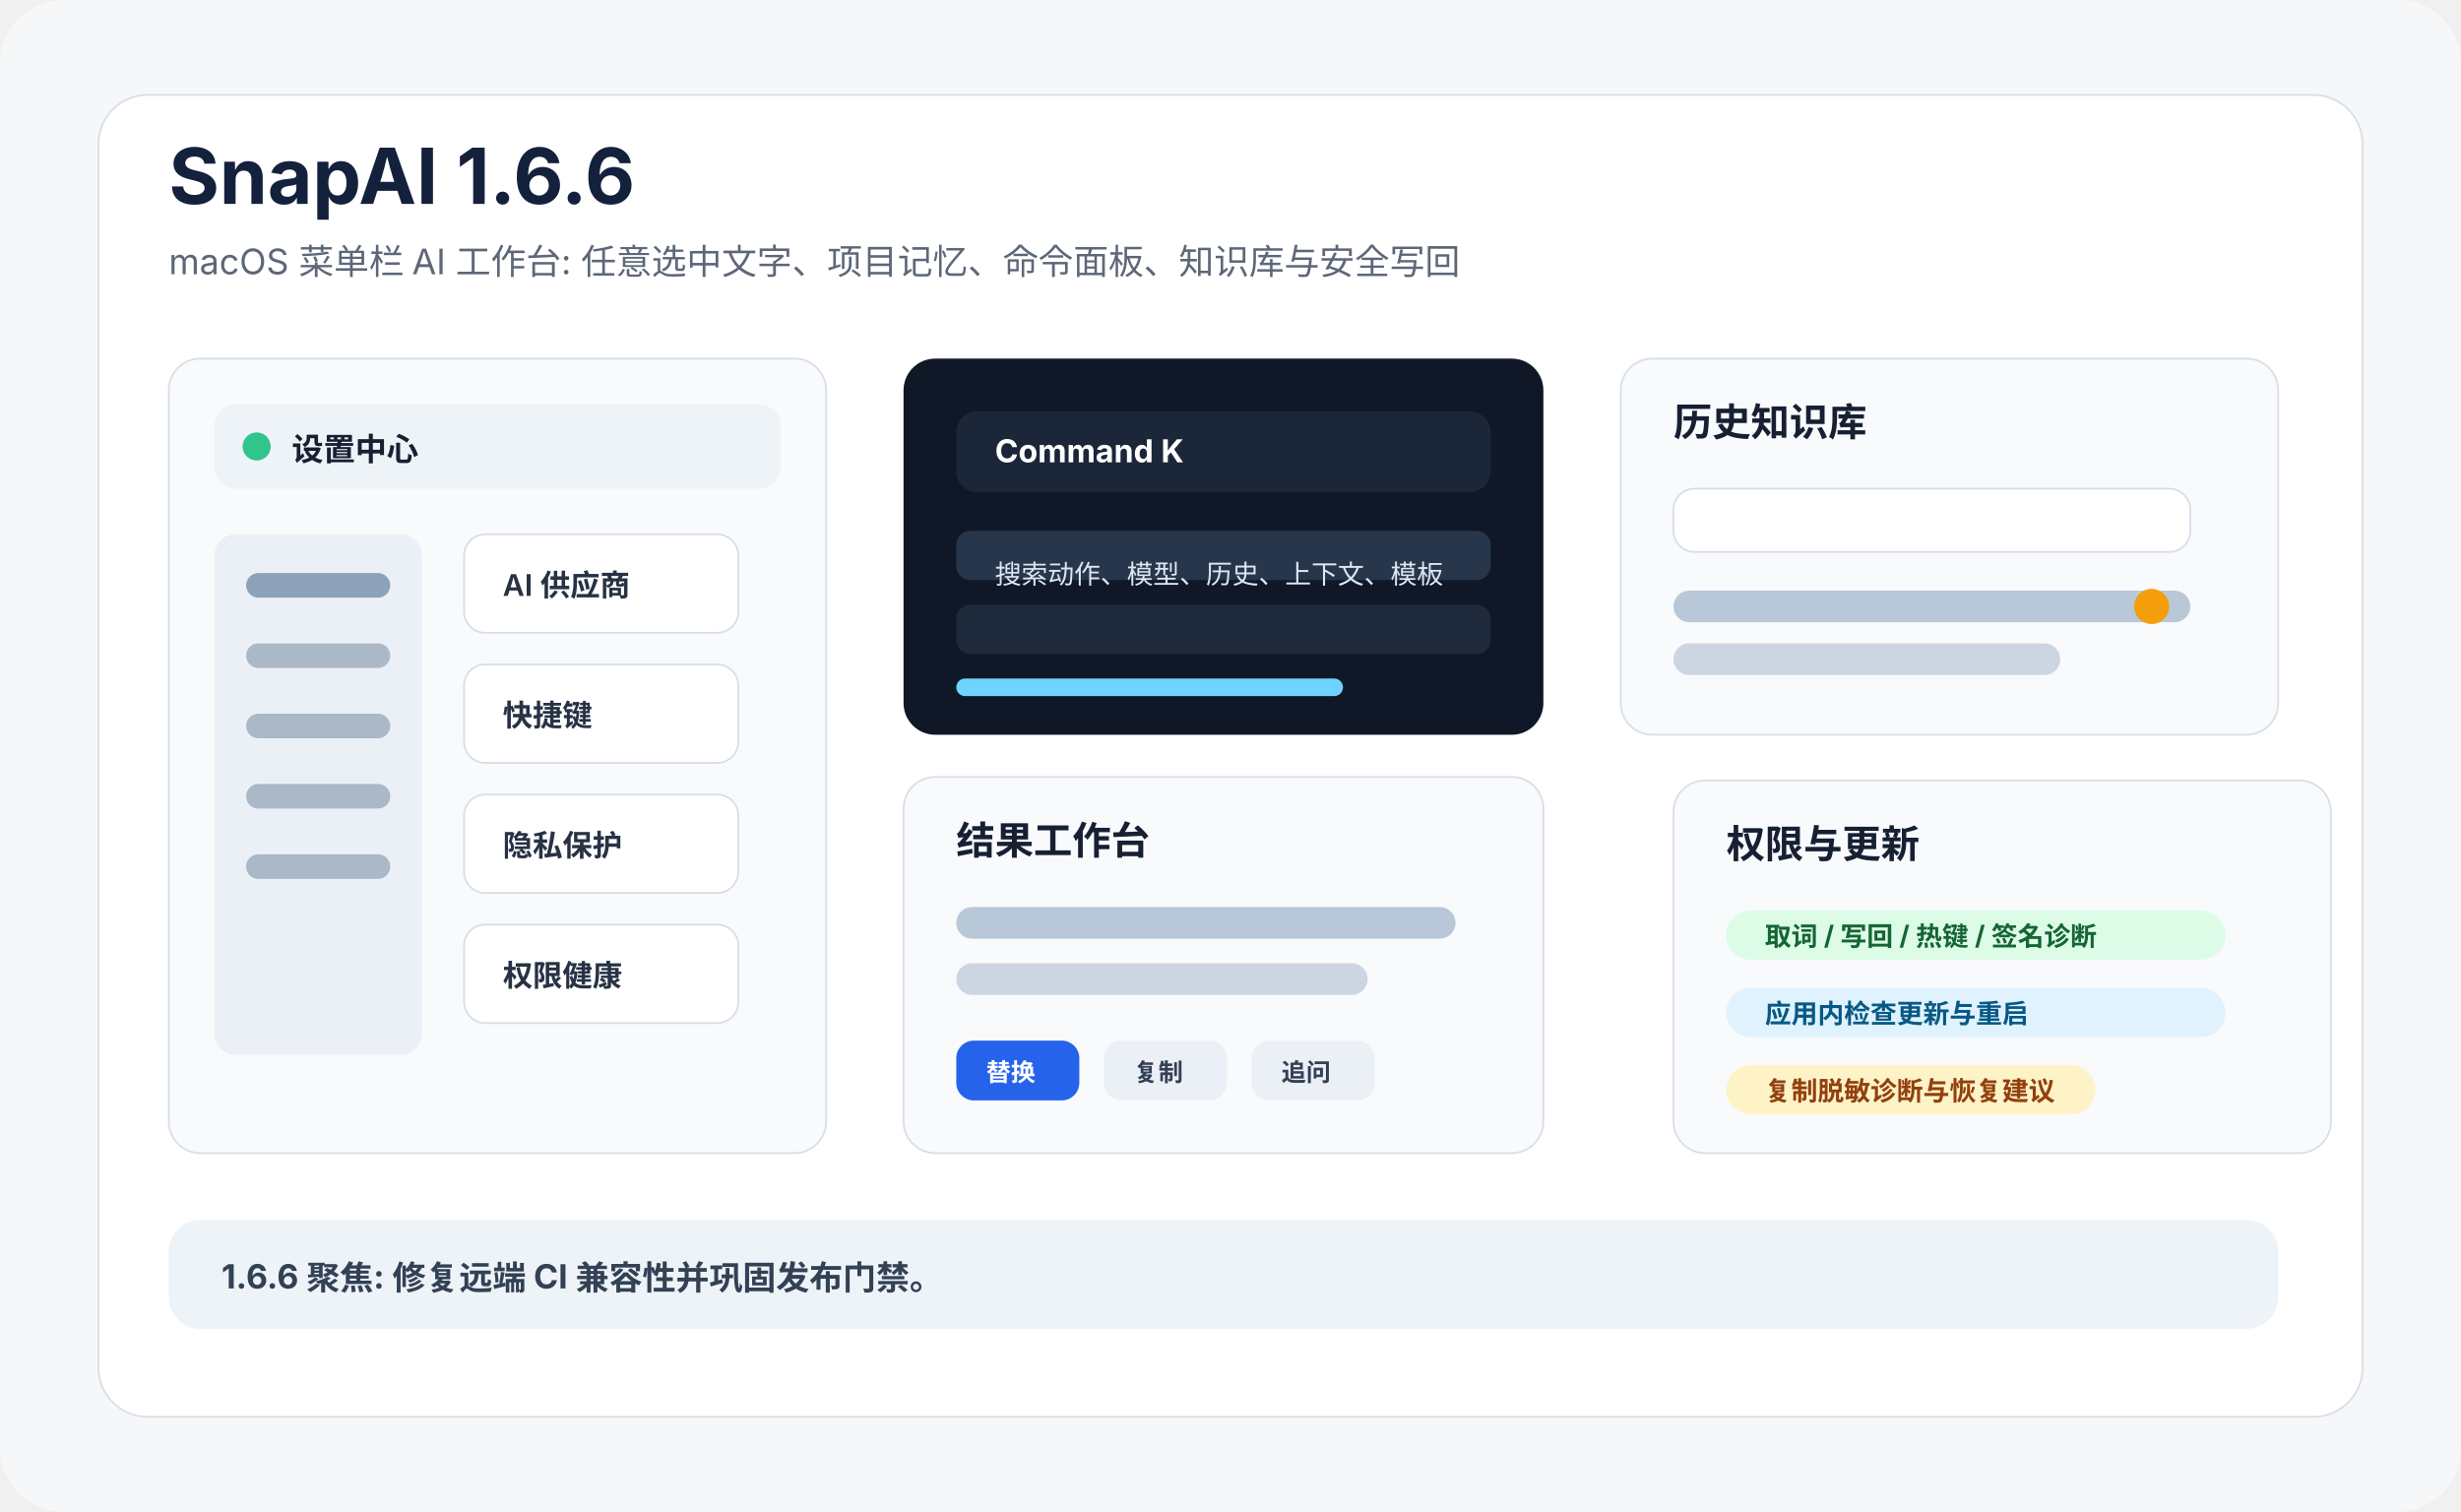
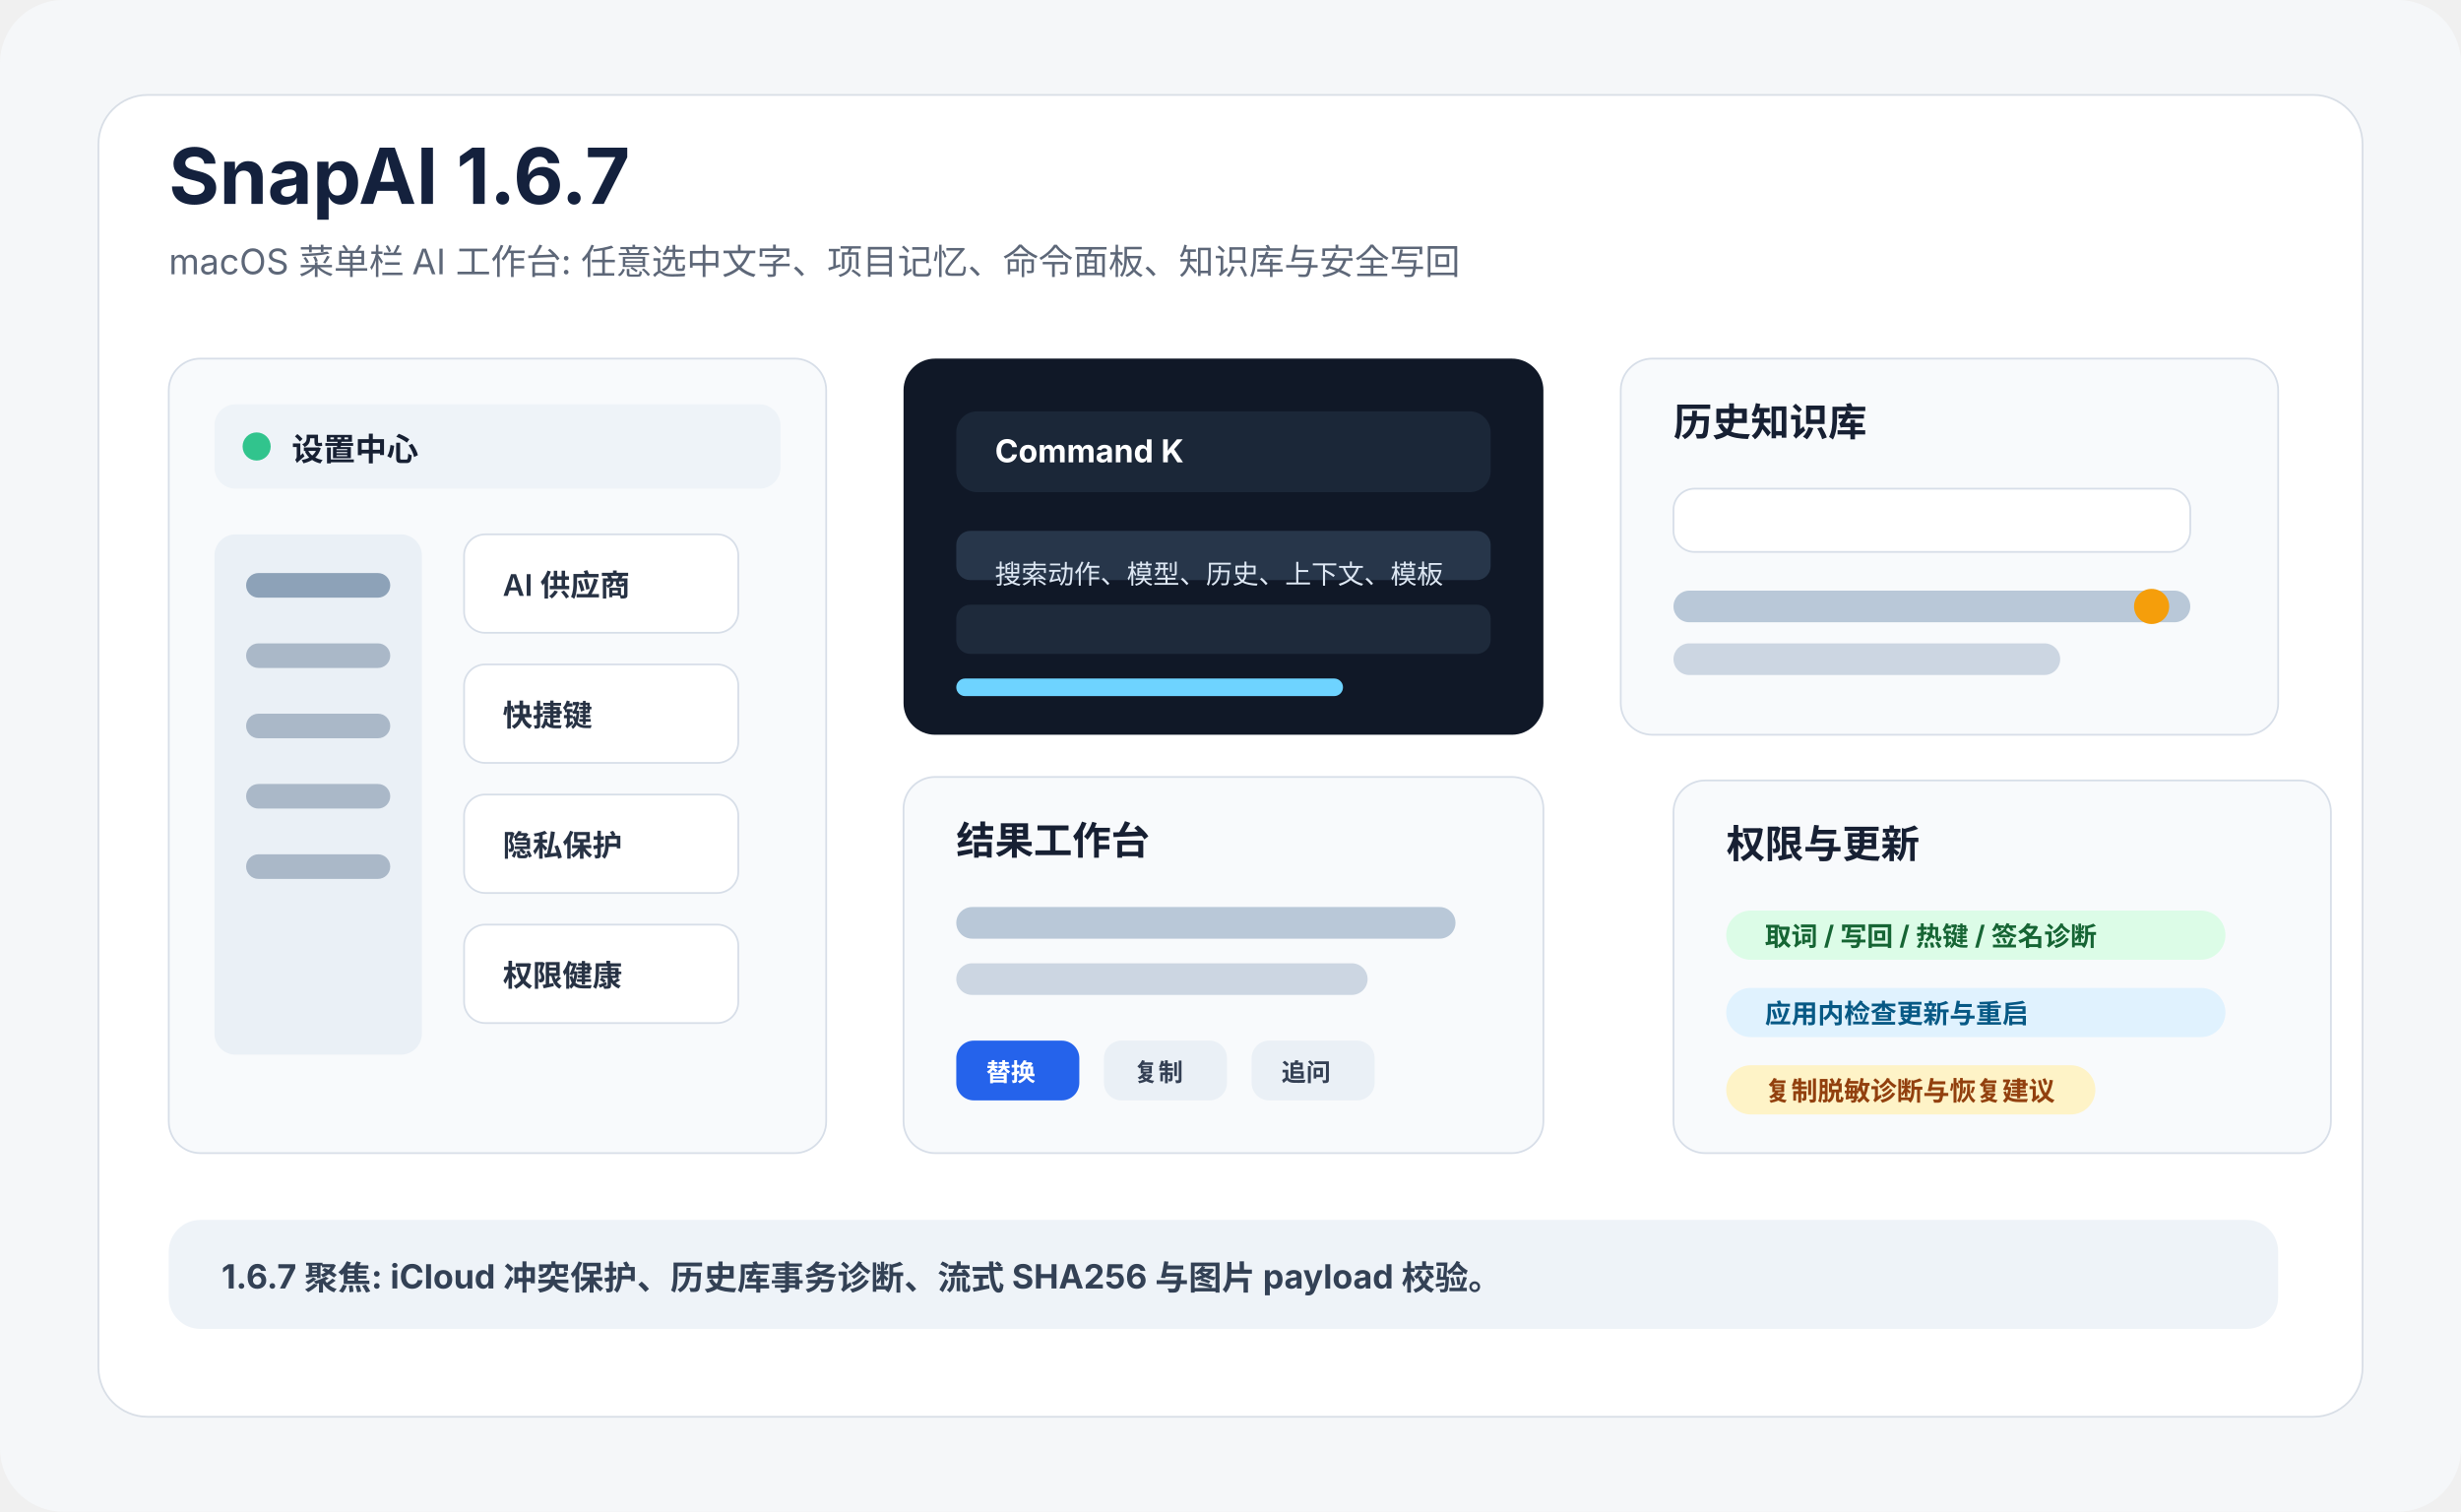
<svg xmlns="http://www.w3.org/2000/svg" width="1400" height="860" viewBox="0 0 1400 860" fill="none">
  <rect width="1400" height="860" rx="36" fill="#F5F7F9" />
  <rect x="56" y="54" width="1288" height="752" rx="28" fill="#FFFFFF" stroke="#D8DEE6" />
-   <text x="96" y="116" fill="#14213D" font-family="-apple-system,BlinkMacSystemFont,Segoe UI,sans-serif" font-size="44" font-weight="700">SnapAI 1.6.6</text>
+   <text x="96" y="116" fill="#14213D" font-family="-apple-system,BlinkMacSystemFont,Segoe UI,sans-serif" font-size="44" font-weight="700">SnapAI 1.6.7</text>
  <text x="96" y="156" fill="#5D6778" font-family="-apple-system,BlinkMacSystemFont,Segoe UI,sans-serif" font-size="20">macOS 菜单栏 AI 工作台: 任意选中文字、项目记忆、命令面板、知识库与安全写回</text>
  <rect x="96" y="204" width="374" height="452" rx="18" fill="#F8FAFC" stroke="#D7DEE8" />
  <rect x="122" y="230" width="322" height="48" rx="12" fill="#EEF3F8" />
  <circle cx="146" cy="254" r="8" fill="#31C48D" />
  <text x="166" y="262" fill="#172033" font-family="-apple-system,BlinkMacSystemFont,Segoe UI,sans-serif" font-size="18" font-weight="650">设置中心</text>
  <rect x="122" y="304" width="118" height="296" rx="12" fill="#EAF0F6" />
  <rect x="140" y="326" width="82" height="14" rx="7" fill="#8DA2B8" />
  <rect x="140" y="366" width="82" height="14" rx="7" fill="#AAB8C8" />
  <rect x="140" y="406" width="82" height="14" rx="7" fill="#AAB8C8" />
  <rect x="140" y="446" width="82" height="14" rx="7" fill="#AAB8C8" />
  <rect x="140" y="486" width="82" height="14" rx="7" fill="#AAB8C8" />
  <rect x="264" y="304" width="156" height="56" rx="12" fill="#FFFFFF" stroke="#D7DEE8" />
  <text x="286" y="339" fill="#273244" font-family="-apple-system,BlinkMacSystemFont,Segoe UI,sans-serif" font-size="17" font-weight="600">AI 供应商</text>
  <rect x="264" y="378" width="156" height="56" rx="12" fill="#FFFFFF" stroke="#D7DEE8" />
  <text x="286" y="413" fill="#273244" font-family="-apple-system,BlinkMacSystemFont,Segoe UI,sans-serif" font-size="17" font-weight="600">快捷键</text>
  <rect x="264" y="452" width="156" height="56" rx="12" fill="#FFFFFF" stroke="#D7DEE8" />
  <text x="286" y="487" fill="#273244" font-family="-apple-system,BlinkMacSystemFont,Segoe UI,sans-serif" font-size="17" font-weight="600">隐私保护</text>
  <rect x="264" y="526" width="156" height="56" rx="12" fill="#FFFFFF" stroke="#D7DEE8" />
  <text x="286" y="561" fill="#273244" font-family="-apple-system,BlinkMacSystemFont,Segoe UI,sans-serif" font-size="17" font-weight="600">权限健康</text>
  <rect x="514" y="204" width="364" height="214" rx="18" fill="#101827" />
  <rect x="544" y="234" width="304" height="46" rx="12" fill="#1B2738" />
  <text x="566" y="263" fill="#FFFFFF" font-family="-apple-system,BlinkMacSystemFont,Segoe UI,sans-serif" font-size="18" font-weight="650">Command K</text>
  <rect x="544" y="302" width="304" height="28" rx="8" fill="#27364A" />
  <rect x="544" y="344" width="304" height="28" rx="8" fill="#1E2A3B" />
  <rect x="544" y="386" width="220" height="10" rx="5" fill="#6ED3FF" />
  <text x="566" y="332" fill="#DDE7F3" font-family="-apple-system,BlinkMacSystemFont,Segoe UI,sans-serif" font-size="15">搜索动作、模型、历史、上下文、模板</text>
  <rect x="514" y="442" width="364" height="214" rx="18" fill="#F8FAFC" stroke="#D7DEE8" />
  <text x="544" y="486" fill="#172033" font-family="-apple-system,BlinkMacSystemFont,Segoe UI,sans-serif" font-size="22" font-weight="700">结果工作台</text>
  <rect x="544" y="516" width="284" height="18" rx="9" fill="#B9C8D8" />
  <rect x="544" y="548" width="234" height="18" rx="9" fill="#CCD6E2" />
  <rect x="544" y="592" width="70" height="34" rx="10" fill="#2563EB" />
  <rect x="628" y="592" width="70" height="34" rx="10" fill="#EAF0F6" />
  <rect x="712" y="592" width="70" height="34" rx="10" fill="#EAF0F6" />
  <text x="561" y="615" fill="#FFFFFF" font-family="-apple-system,BlinkMacSystemFont,Segoe UI,sans-serif" font-size="14" font-weight="700">替换</text>
  <text x="645" y="615" fill="#344054" font-family="-apple-system,BlinkMacSystemFont,Segoe UI,sans-serif" font-size="14" font-weight="700">复制</text>
  <text x="729" y="615" fill="#344054" font-family="-apple-system,BlinkMacSystemFont,Segoe UI,sans-serif" font-size="14" font-weight="700">追问</text>
  <rect x="922" y="204" width="374" height="214" rx="18" fill="#F8FAFC" stroke="#D7DEE8" />
  <text x="952" y="248" fill="#172033" font-family="-apple-system,BlinkMacSystemFont,Segoe UI,sans-serif" font-size="22" font-weight="700">历史知识库</text>
  <rect x="952" y="278" width="294" height="36" rx="12" fill="#FFFFFF" stroke="#D7DEE8" />
  <rect x="952" y="336" width="294" height="18" rx="9" fill="#B9C8D8" />
  <rect x="952" y="366" width="220" height="18" rx="9" fill="#CCD6E2" />
  <circle cx="1224" cy="345" r="10" fill="#F59E0B" />
  <rect x="952" y="444" width="374" height="212" rx="18" fill="#F8FAFC" stroke="#D7DEE8" />
  <text x="982" y="488" fill="#172033" font-family="-apple-system,BlinkMacSystemFont,Segoe UI,sans-serif" font-size="22" font-weight="700">权限与更新</text>
  <rect x="982" y="518" width="284" height="28" rx="14" fill="#DCFCE7" />
  <rect x="982" y="562" width="284" height="28" rx="14" fill="#E0F2FE" />
  <rect x="982" y="606" width="210" height="28" rx="14" fill="#FEF3C7" />
  <text x="1004" y="538" fill="#166534" font-family="-apple-system,BlinkMacSystemFont,Segoe UI,sans-serif" font-size="15" font-weight="650">取词 / 写回 / 热键 / 签名诊断</text>
  <text x="1004" y="582" fill="#075985" font-family="-apple-system,BlinkMacSystemFont,Segoe UI,sans-serif" font-size="15" font-weight="650">应用内检查更新与重启</text>
  <text x="1004" y="626" fill="#92400E" font-family="-apple-system,BlinkMacSystemFont,Segoe UI,sans-serif" font-size="15" font-weight="650">复制脱敏诊断与恢复建议</text>
  <rect x="96" y="694" width="1200" height="62" rx="18" fill="#EEF3F8" />
-   <text x="126" y="733" fill="#334155" font-family="-apple-system,BlinkMacSystemFont,Segoe UI,sans-serif" font-size="19" font-weight="650">1.6.6 聚焦: 修复远端 CI 兼容性并巩固发布门禁。</text>
+   <text x="126" y="733" fill="#334155" font-family="-apple-system,BlinkMacSystemFont,Segoe UI,sans-serif" font-size="19" font-weight="650">1.6.7 聚焦: iCloud 冲突保护、历史库事务诊断、流式 SHA256 与图片 payload 校验。</text>
</svg>
